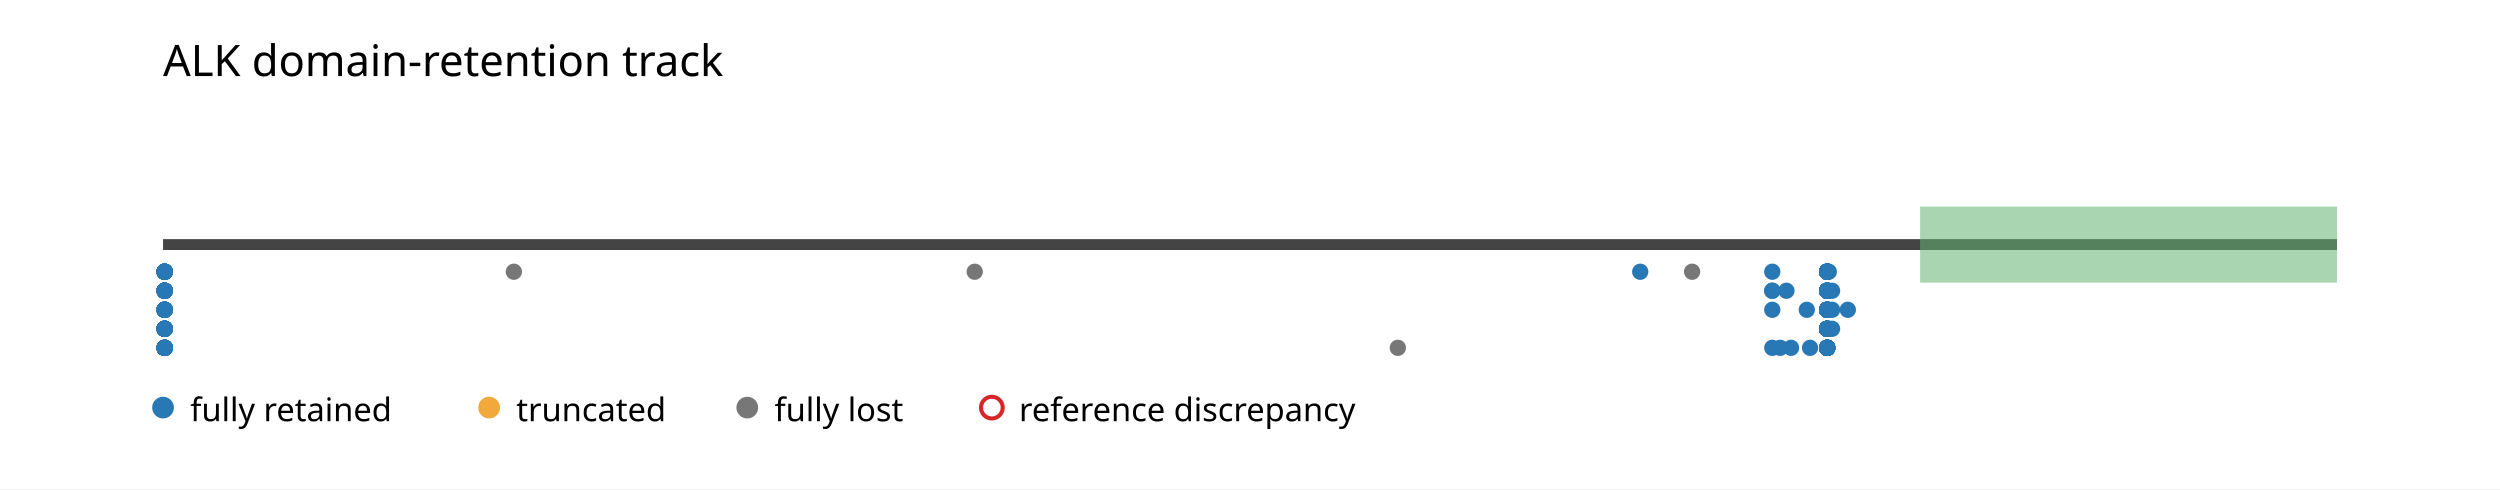
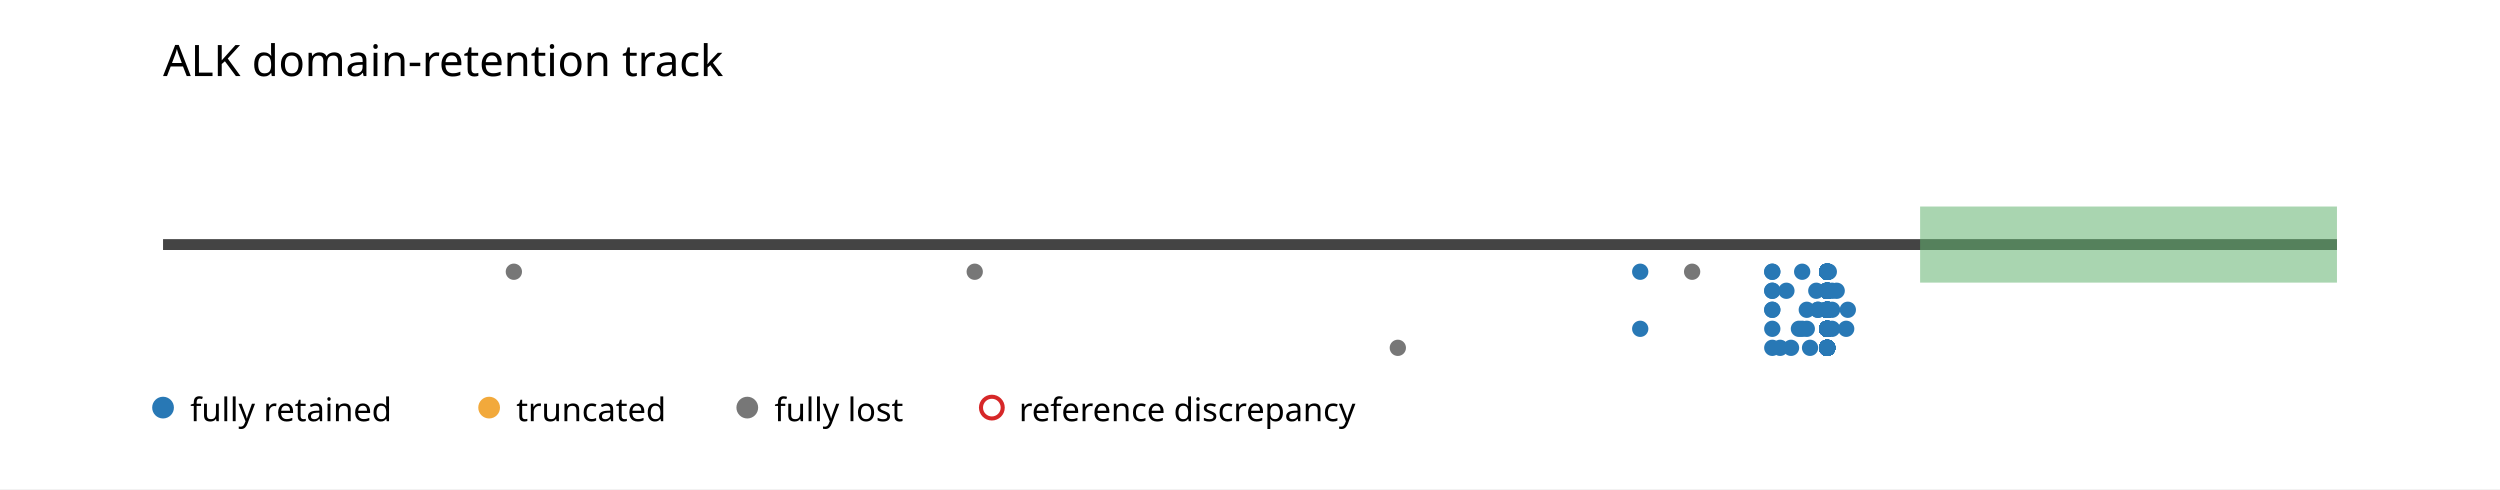
<svg xmlns="http://www.w3.org/2000/svg" width="920" height="180" viewBox="0 0 920 180">
  <rect width="920" height="180" fill="white" />
  <text x="60" y="28" font-family="sans-serif" font-size="16">ALK domain-retention track</text>
  <line x1="60" y1="90" x2="860" y2="90" stroke="#444" stroke-width="4" />
  <rect x="706.6" y="76" width="153.4" height="28" fill="#62b36f" opacity="0.55" />
  <circle cx="358.7" cy="100" r="3" fill="#777777" stroke="none" stroke-width="0" />
  <circle cx="672.4" cy="107" r="3" fill="#2878b5" stroke="none" stroke-width="0" />
  <circle cx="672.4" cy="114" r="3" fill="#777777" stroke="none" stroke-width="0" />
  <circle cx="672.4" cy="121" r="3" fill="#2878b5" stroke="none" stroke-width="0" />
  <circle cx="672.4" cy="128" r="3" fill="#2878b5" stroke="none" stroke-width="0" />
  <circle cx="672.4" cy="100" r="3" fill="#2878b5" stroke="none" stroke-width="0" />
  <circle cx="672.4" cy="107" r="3" fill="#2878b5" stroke="none" stroke-width="0" />
  <circle cx="672.4" cy="114" r="3" fill="#2878b5" stroke="none" stroke-width="0" />
  <circle cx="672.4" cy="121" r="3" fill="#2878b5" stroke="none" stroke-width="0" />
  <circle cx="672.4" cy="128" r="3" fill="#2878b5" stroke="none" stroke-width="0" />
  <circle cx="672.4" cy="100" r="3" fill="#2878b5" stroke="none" stroke-width="0" />
  <circle cx="672.4" cy="107" r="3" fill="#2878b5" stroke="none" stroke-width="0" />
  <circle cx="672.4" cy="114" r="3" fill="#2878b5" stroke="none" stroke-width="0" />
  <circle cx="672.4" cy="121" r="3" fill="#2878b5" stroke="none" stroke-width="0" />
  <circle cx="672.4" cy="128" r="3" fill="#777777" stroke="none" stroke-width="0" />
  <circle cx="672.4" cy="100" r="3" fill="#2878b5" stroke="none" stroke-width="0" />
  <circle cx="672.4" cy="107" r="3" fill="#2878b5" stroke="none" stroke-width="0" />
  <circle cx="672.4" cy="114" r="3" fill="#2878b5" stroke="none" stroke-width="0" />
  <circle cx="672.4" cy="121" r="3" fill="#2878b5" stroke="none" stroke-width="0" />
  <circle cx="672.4" cy="128" r="3" fill="#2878b5" stroke="none" stroke-width="0" />
  <circle cx="672.4" cy="100" r="3" fill="#2878b5" stroke="none" stroke-width="0" />
  <circle cx="672.4" cy="107" r="3" fill="#2878b5" stroke="none" stroke-width="0" />
  <circle cx="672.4" cy="114" r="3" fill="#2878b5" stroke="none" stroke-width="0" />
  <circle cx="672.4" cy="121" r="3" fill="#2878b5" stroke="none" stroke-width="0" />
  <circle cx="672.4" cy="128" r="3" fill="#2878b5" stroke="none" stroke-width="0" />
  <circle cx="672.4" cy="100" r="3" fill="#2878b5" stroke="none" stroke-width="0" />
  <circle cx="672.4" cy="107" r="3" fill="#2878b5" stroke="none" stroke-width="0" />
  <circle cx="672.4" cy="114" r="3" fill="#2878b5" stroke="none" stroke-width="0" />
  <circle cx="672.4" cy="121" r="3" fill="#2878b5" stroke="none" stroke-width="0" />
  <circle cx="672.4" cy="128" r="3" fill="#2878b5" stroke="none" stroke-width="0" />
  <circle cx="672.4" cy="100" r="3" fill="#2878b5" stroke="none" stroke-width="0" />
  <circle cx="672.4" cy="107" r="3" fill="#2878b5" stroke="none" stroke-width="0" />
  <circle cx="672.4" cy="114" r="3" fill="#2878b5" stroke="none" stroke-width="0" />
  <circle cx="672.4" cy="121" r="3" fill="#2878b5" stroke="none" stroke-width="0" />
  <circle cx="672.4" cy="128" r="3" fill="#2878b5" stroke="none" stroke-width="0" />
  <circle cx="672.4" cy="100" r="3" fill="#2878b5" stroke="none" stroke-width="0" />
  <circle cx="672.4" cy="107" r="3" fill="#2878b5" stroke="none" stroke-width="0" />
  <circle cx="672.4" cy="114" r="3" fill="#2878b5" stroke="none" stroke-width="0" />
  <circle cx="672.4" cy="121" r="3" fill="#2878b5" stroke="none" stroke-width="0" />
  <circle cx="672.4" cy="128" r="3" fill="#2878b5" stroke="none" stroke-width="0" />
  <circle cx="672.4" cy="100" r="3" fill="#2878b5" stroke="none" stroke-width="0" />
  <circle cx="672.4" cy="107" r="3" fill="#2878b5" stroke="none" stroke-width="0" />
  <circle cx="672.4" cy="114" r="3" fill="#2878b5" stroke="none" stroke-width="0" />
  <circle cx="672.4" cy="121" r="3" fill="#2878b5" stroke="none" stroke-width="0" />
  <circle cx="672.4" cy="128" r="3" fill="#2878b5" stroke="none" stroke-width="0" />
  <circle cx="672.4" cy="100" r="3" fill="#2878b5" stroke="none" stroke-width="0" />
  <circle cx="672.4" cy="107" r="3" fill="#2878b5" stroke="none" stroke-width="0" />
  <circle cx="672.4" cy="114" r="3" fill="#2878b5" stroke="none" stroke-width="0" />
  <circle cx="672.4" cy="121" r="3" fill="#2878b5" stroke="none" stroke-width="0" />
  <circle cx="672.4" cy="128" r="3" fill="#2878b5" stroke="none" stroke-width="0" />
  <circle cx="672.4" cy="100" r="3" fill="#2878b5" stroke="none" stroke-width="0" />
  <circle cx="672.4" cy="107" r="3" fill="#2878b5" stroke="none" stroke-width="0" />
  <circle cx="672.4" cy="114" r="3" fill="#2878b5" stroke="none" stroke-width="0" />
  <circle cx="672.4" cy="121" r="3" fill="#2878b5" stroke="none" stroke-width="0" />
  <circle cx="672.4" cy="128" r="3" fill="#2878b5" stroke="none" stroke-width="0" />
  <circle cx="672.4" cy="100" r="3" fill="#2878b5" stroke="none" stroke-width="0" />
  <circle cx="672.4" cy="107" r="3" fill="#2878b5" stroke="none" stroke-width="0" />
  <circle cx="672.4" cy="114" r="3" fill="#2878b5" stroke="none" stroke-width="0" />
  <circle cx="672.4" cy="121" r="3" fill="#2878b5" stroke="none" stroke-width="0" />
  <circle cx="672.4" cy="128" r="3" fill="#2878b5" stroke="none" stroke-width="0" />
  <circle cx="672.4" cy="100" r="3" fill="#2878b5" stroke="none" stroke-width="0" />
  <circle cx="672.4" cy="107" r="3" fill="#2878b5" stroke="none" stroke-width="0" />
  <circle cx="672.4" cy="114" r="3" fill="#2878b5" stroke="none" stroke-width="0" />
  <circle cx="672.4" cy="121" r="3" fill="#2878b5" stroke="none" stroke-width="0" />
  <circle cx="672.4" cy="128" r="3" fill="#2878b5" stroke="none" stroke-width="0" />
  <circle cx="672.4" cy="100" r="3" fill="#2878b5" stroke="none" stroke-width="0" />
  <circle cx="672.4" cy="107" r="3" fill="#2878b5" stroke="none" stroke-width="0" />
  <circle cx="672.4" cy="114" r="3" fill="#2878b5" stroke="none" stroke-width="0" />
  <circle cx="672.4" cy="121" r="3" fill="#2878b5" stroke="none" stroke-width="0" />
  <circle cx="655.1" cy="128" r="3" fill="#2878b5" stroke="none" stroke-width="0" />
  <circle cx="672.4" cy="100" r="3" fill="#2878b5" stroke="none" stroke-width="0" />
  <circle cx="657.4" cy="107" r="3" fill="#2878b5" stroke="none" stroke-width="0" />
  <circle cx="672.4" cy="114" r="3" fill="#2878b5" stroke="none" stroke-width="0" />
  <circle cx="672.4" cy="121" r="3" fill="#2878b5" stroke="none" stroke-width="0" />
  <circle cx="672.4" cy="128" r="3" fill="#2878b5" stroke="none" stroke-width="0" />
  <circle cx="672.4" cy="100" r="3" fill="#2878b5" stroke="none" stroke-width="0" />
  <circle cx="672.4" cy="107" r="3" fill="#2878b5" stroke="none" stroke-width="0" />
  <circle cx="672.4" cy="114" r="3" fill="#2878b5" stroke="none" stroke-width="0" />
  <circle cx="672.4" cy="121" r="3" fill="#2878b5" stroke="none" stroke-width="0" />
  <circle cx="672.4" cy="128" r="3" fill="#2878b5" stroke="none" stroke-width="0" />
  <circle cx="672.4" cy="100" r="3" fill="#2878b5" stroke="none" stroke-width="0" />
  <circle cx="672.4" cy="107" r="3" fill="#2878b5" stroke="none" stroke-width="0" />
  <circle cx="672.4" cy="114" r="3" fill="#2878b5" stroke="none" stroke-width="0" />
  <circle cx="672.4" cy="121" r="3" fill="#2878b5" stroke="none" stroke-width="0" />
  <circle cx="672.4" cy="128" r="3" fill="#2878b5" stroke="none" stroke-width="0" />
  <circle cx="672.4" cy="100" r="3" fill="#2878b5" stroke="none" stroke-width="0" />
  <circle cx="672.4" cy="107" r="3" fill="#2878b5" stroke="none" stroke-width="0" />
  <circle cx="664.9" cy="114" r="3" fill="#2878b5" stroke="none" stroke-width="0" />
  <circle cx="672.4" cy="121" r="3" fill="#2878b5" stroke="none" stroke-width="0" />
  <circle cx="672.4" cy="128" r="3" fill="#2878b5" stroke="none" stroke-width="0" />
  <circle cx="672.4" cy="100" r="3" fill="#2878b5" stroke="none" stroke-width="0" />
  <circle cx="672.4" cy="107" r="3" fill="#2878b5" stroke="none" stroke-width="0" />
  <circle cx="672.4" cy="114" r="3" fill="#2878b5" stroke="none" stroke-width="0" />
  <circle cx="672.4" cy="121" r="3" fill="#2878b5" stroke="none" stroke-width="0" />
  <circle cx="672.4" cy="128" r="3" fill="#2878b5" stroke="none" stroke-width="0" />
  <circle cx="672.4" cy="100" r="3" fill="#2878b5" stroke="none" stroke-width="0" />
  <circle cx="672.4" cy="107" r="3" fill="#2878b5" stroke="none" stroke-width="0" />
  <circle cx="672.4" cy="114" r="3" fill="#2878b5" stroke="none" stroke-width="0" />
  <circle cx="672.4" cy="121" r="3" fill="#777777" stroke="none" stroke-width="0" />
  <circle cx="672.4" cy="128" r="3" fill="#2878b5" stroke="none" stroke-width="0" />
  <circle cx="672.4" cy="100" r="3" fill="#2878b5" stroke="none" stroke-width="0" />
  <circle cx="672.4" cy="107" r="3" fill="#2878b5" stroke="none" stroke-width="0" />
  <circle cx="672.4" cy="114" r="3" fill="#2878b5" stroke="none" stroke-width="0" />
  <circle cx="672.4" cy="121" r="3" fill="#2878b5" stroke="none" stroke-width="0" />
  <circle cx="672.4" cy="128" r="3" fill="#2878b5" stroke="none" stroke-width="0" />
  <circle cx="672.4" cy="100" r="3" fill="#2878b5" stroke="none" stroke-width="0" />
  <circle cx="652.2" cy="107" r="3" fill="#2878b5" stroke="none" stroke-width="0" />
  <circle cx="672.4" cy="114" r="3" fill="#2878b5" stroke="none" stroke-width="0" />
  <circle cx="672.4" cy="121" r="3" fill="#2878b5" stroke="none" stroke-width="0" />
  <circle cx="672.4" cy="128" r="3" fill="#2878b5" stroke="none" stroke-width="0" />
  <circle cx="672.4" cy="100" r="3" fill="#2878b5" stroke="none" stroke-width="0" />
  <circle cx="672.4" cy="107" r="3" fill="#2878b5" stroke="none" stroke-width="0" />
  <circle cx="680.0" cy="114" r="3" fill="#2878b5" stroke="none" stroke-width="0" />
  <circle cx="672.4" cy="121" r="3" fill="#2878b5" stroke="none" stroke-width="0" />
  <circle cx="672.4" cy="128" r="3" fill="#2878b5" stroke="none" stroke-width="0" />
  <circle cx="673.0" cy="100" r="3" fill="#2878b5" stroke="none" stroke-width="0" />
  <circle cx="672.4" cy="107" r="3" fill="#777777" stroke="none" stroke-width="0" />
  <circle cx="672.4" cy="114" r="3" fill="#2878b5" stroke="none" stroke-width="0" />
  <circle cx="672.4" cy="121" r="3" fill="#2878b5" stroke="none" stroke-width="0" />
  <circle cx="672.4" cy="128" r="3" fill="#2878b5" stroke="none" stroke-width="0" />
  <circle cx="672.4" cy="100" r="3" fill="#2878b5" stroke="none" stroke-width="0" />
  <circle cx="672.4" cy="107" r="3" fill="#2878b5" stroke="none" stroke-width="0" />
  <circle cx="672.4" cy="114" r="3" fill="#2878b5" stroke="none" stroke-width="0" />
  <circle cx="672.4" cy="121" r="3" fill="#2878b5" stroke="none" stroke-width="0" />
  <circle cx="666.1" cy="128" r="3" fill="#2878b5" stroke="none" stroke-width="0" />
  <circle cx="672.4" cy="100" r="3" fill="#2878b5" stroke="none" stroke-width="0" />
  <circle cx="672.4" cy="107" r="3" fill="#2878b5" stroke="none" stroke-width="0" />
  <circle cx="672.4" cy="114" r="3" fill="#2878b5" stroke="none" stroke-width="0" />
  <circle cx="672.4" cy="121" r="3" fill="#2878b5" stroke="none" stroke-width="0" />
  <circle cx="514.4" cy="128" r="3" fill="#777777" stroke="none" stroke-width="0" />
  <circle cx="622.7" cy="100" r="3" fill="#777777" stroke="none" stroke-width="0" />
  <circle cx="672.4" cy="107" r="3" fill="#2878b5" stroke="none" stroke-width="0" />
  <circle cx="672.4" cy="114" r="3" fill="#2878b5" stroke="none" stroke-width="0" />
  <circle cx="672.4" cy="121" r="3" fill="#777777" stroke="none" stroke-width="0" />
  <circle cx="672.4" cy="128" r="3" fill="#2878b5" stroke="none" stroke-width="0" />
  <circle cx="672.4" cy="100" r="3" fill="#2878b5" stroke="none" stroke-width="0" />
  <circle cx="672.4" cy="107" r="3" fill="#2878b5" stroke="none" stroke-width="0" />
  <circle cx="672.4" cy="114" r="3" fill="#2878b5" stroke="none" stroke-width="0" />
  <circle cx="672.4" cy="121" r="3" fill="#2878b5" stroke="none" stroke-width="0" />
  <circle cx="672.4" cy="128" r="3" fill="#777777" stroke="none" stroke-width="0" />
  <circle cx="189.1" cy="100" r="3" fill="#777777" stroke="none" stroke-width="0" />
  <circle cx="652.2" cy="107" r="3" fill="#2878b5" stroke="none" stroke-width="0" />
  <circle cx="652.2" cy="114" r="3" fill="#2878b5" stroke="none" stroke-width="0" />
  <circle cx="672.4" cy="121" r="3" fill="#2878b5" stroke="none" stroke-width="0" />
  <circle cx="672.4" cy="128" r="3" fill="#2878b5" stroke="none" stroke-width="0" />
  <circle cx="603.6" cy="100" r="3" fill="#2878b5" stroke="none" stroke-width="0" />
-   <circle cx="60.6" cy="107" r="3" fill="#2878b5" stroke="none" stroke-width="0" />
-   <circle cx="60.6" cy="114" r="3" fill="#2878b5" stroke="none" stroke-width="0" />
-   <circle cx="60.6" cy="121" r="3" fill="#2878b5" stroke="none" stroke-width="0" />
-   <circle cx="60.6" cy="128" r="3" fill="#2878b5" stroke="none" stroke-width="0" />
-   <circle cx="60.6" cy="100" r="3" fill="#2878b5" stroke="none" stroke-width="0" />
-   <circle cx="60.6" cy="107" r="3" fill="#2878b5" stroke="none" stroke-width="0" />
-   <circle cx="60.6" cy="114" r="3" fill="#2878b5" stroke="none" stroke-width="0" />
-   <circle cx="60.6" cy="121" r="3" fill="#2878b5" stroke="none" stroke-width="0" />
-   <circle cx="60.6" cy="128" r="3" fill="#2878b5" stroke="none" stroke-width="0" />
-   <circle cx="60.6" cy="100" r="3" fill="#2878b5" stroke="none" stroke-width="0" />
-   <circle cx="60.6" cy="107" r="3" fill="#2878b5" stroke="none" stroke-width="0" />
-   <circle cx="60.6" cy="114" r="3" fill="#2878b5" stroke="none" stroke-width="0" />
-   <circle cx="60.6" cy="121" r="3" fill="#2878b5" stroke="none" stroke-width="0" />
-   <circle cx="60.6" cy="128" r="3" fill="#2878b5" stroke="none" stroke-width="0" />
-   <circle cx="60.6" cy="100" r="3" fill="#2878b5" stroke="none" stroke-width="0" />
-   <circle cx="60.6" cy="107" r="3" fill="#2878b5" stroke="none" stroke-width="0" />
-   <circle cx="60.6" cy="114" r="3" fill="#2878b5" stroke="none" stroke-width="0" />
-   <circle cx="60.6" cy="121" r="3" fill="#2878b5" stroke="none" stroke-width="0" />
-   <circle cx="60.6" cy="128" r="3" fill="#2878b5" stroke="none" stroke-width="0" />
-   <circle cx="60.6" cy="100" r="3" fill="#2878b5" stroke="none" stroke-width="0" />
-   <circle cx="60.6" cy="107" r="3" fill="#2878b5" stroke="none" stroke-width="0" />
-   <circle cx="60.6" cy="114" r="3" fill="#2878b5" stroke="none" stroke-width="0" />
-   <circle cx="60.6" cy="121" r="3" fill="#2878b5" stroke="none" stroke-width="0" />
-   <circle cx="60.6" cy="128" r="3" fill="#2878b5" stroke="none" stroke-width="0" />
-   <circle cx="60.6" cy="100" r="3" fill="#2878b5" stroke="none" stroke-width="0" />
-   <circle cx="60.6" cy="107" r="3" fill="#2878b5" stroke="none" stroke-width="0" />
-   <circle cx="60.6" cy="114" r="3" fill="#2878b5" stroke="none" stroke-width="0" />
-   <circle cx="60.6" cy="121" r="3" fill="#2878b5" stroke="none" stroke-width="0" />
-   <circle cx="60.6" cy="128" r="3" fill="#2878b5" stroke="none" stroke-width="0" />
-   <circle cx="60.6" cy="100" r="3" fill="#2878b5" stroke="none" stroke-width="0" />
-   <circle cx="60.6" cy="107" r="3" fill="#2878b5" stroke="none" stroke-width="0" />
-   <circle cx="60.6" cy="114" r="3" fill="#2878b5" stroke="none" stroke-width="0" />
-   <circle cx="60.6" cy="121" r="3" fill="#2878b5" stroke="none" stroke-width="0" />
-   <circle cx="60.6" cy="128" r="3" fill="#2878b5" stroke="none" stroke-width="0" />
-   <circle cx="60.6" cy="100" r="3" fill="#2878b5" stroke="none" stroke-width="0" />
-   <circle cx="60.6" cy="107" r="3" fill="#2878b5" stroke="none" stroke-width="0" />
-   <circle cx="60.6" cy="114" r="3" fill="#2878b5" stroke="none" stroke-width="0" />
-   <circle cx="60.6" cy="121" r="3" fill="#2878b5" stroke="none" stroke-width="0" />
-   <circle cx="60.6" cy="128" r="3" fill="#2878b5" stroke="none" stroke-width="0" />
-   <circle cx="60.6" cy="100" r="3" fill="#2878b5" stroke="none" stroke-width="0" />
-   <circle cx="60.6" cy="107" r="3" fill="#2878b5" stroke="none" stroke-width="0" />
-   <circle cx="60.6" cy="114" r="3" fill="#2878b5" stroke="none" stroke-width="0" />
-   <circle cx="60.6" cy="121" r="3" fill="#2878b5" stroke="none" stroke-width="0" />
-   <circle cx="60.6" cy="128" r="3" fill="#2878b5" stroke="none" stroke-width="0" />
-   <circle cx="60.6" cy="100" r="3" fill="#2878b5" stroke="none" stroke-width="0" />
-   <circle cx="60.6" cy="107" r="3" fill="#2878b5" stroke="none" stroke-width="0" />
-   <circle cx="60.6" cy="114" r="3" fill="#2878b5" stroke="none" stroke-width="0" />
-   <circle cx="60.6" cy="121" r="3" fill="#2878b5" stroke="none" stroke-width="0" />
-   <circle cx="60.6" cy="128" r="3" fill="#2878b5" stroke="none" stroke-width="0" />
-   <circle cx="60.6" cy="100" r="3" fill="#2878b5" stroke="none" stroke-width="0" />
-   <circle cx="60.6" cy="107" r="3" fill="#2878b5" stroke="none" stroke-width="0" />
-   <circle cx="60.6" cy="114" r="3" fill="#2878b5" stroke="none" stroke-width="0" />
-   <circle cx="60.6" cy="121" r="3" fill="#2878b5" stroke="none" stroke-width="0" />
-   <circle cx="60.6" cy="128" r="3" fill="#2878b5" stroke="none" stroke-width="0" />
-   <circle cx="60.6" cy="100" r="3" fill="#2878b5" stroke="none" stroke-width="0" />
-   <circle cx="60.6" cy="107" r="3" fill="#2878b5" stroke="none" stroke-width="0" />
-   <circle cx="60.6" cy="114" r="3" fill="#2878b5" stroke="none" stroke-width="0" />
-   <circle cx="60.6" cy="121" r="3" fill="#2878b5" stroke="none" stroke-width="0" />
-   <circle cx="60.6" cy="128" r="3" fill="#2878b5" stroke="none" stroke-width="0" />
-   <circle cx="60.6" cy="100" r="3" fill="#2878b5" stroke="none" stroke-width="0" />
-   <circle cx="60.6" cy="107" r="3" fill="#2878b5" stroke="none" stroke-width="0" />
-   <circle cx="60.6" cy="114" r="3" fill="#2878b5" stroke="none" stroke-width="0" />
-   <circle cx="60.6" cy="121" r="3" fill="#2878b5" stroke="none" stroke-width="0" />
-   <circle cx="60.6" cy="128" r="3" fill="#2878b5" stroke="none" stroke-width="0" />
-   <circle cx="60.6" cy="100" r="3" fill="#2878b5" stroke="none" stroke-width="0" />
-   <circle cx="60.6" cy="107" r="3" fill="#2878b5" stroke="none" stroke-width="0" />
-   <circle cx="60.6" cy="114" r="3" fill="#2878b5" stroke="none" stroke-width="0" />
-   <circle cx="60.6" cy="121" r="3" fill="#2878b5" stroke="none" stroke-width="0" />
-   <circle cx="60.6" cy="128" r="3" fill="#2878b5" stroke="none" stroke-width="0" />
-   <circle cx="60.6" cy="100" r="3" fill="#2878b5" stroke="none" stroke-width="0" />
-   <circle cx="60.6" cy="107" r="3" fill="#2878b5" stroke="none" stroke-width="0" />
-   <circle cx="60.6" cy="114" r="3" fill="#2878b5" stroke="none" stroke-width="0" />
-   <circle cx="60.6" cy="121" r="3" fill="#2878b5" stroke="none" stroke-width="0" />
-   <circle cx="60.6" cy="128" r="3" fill="#2878b5" stroke="none" stroke-width="0" />
-   <circle cx="60.6" cy="100" r="3" fill="#2878b5" stroke="none" stroke-width="0" />
-   <circle cx="60.6" cy="107" r="3" fill="#2878b5" stroke="none" stroke-width="0" />
-   <circle cx="60.6" cy="114" r="3" fill="#2878b5" stroke="none" stroke-width="0" />
-   <circle cx="60.6" cy="121" r="3" fill="#2878b5" stroke="none" stroke-width="0" />
-   <circle cx="60.6" cy="128" r="3" fill="#2878b5" stroke="none" stroke-width="0" />
-   <circle cx="60.6" cy="100" r="3" fill="#2878b5" stroke="none" stroke-width="0" />
-   <circle cx="60.6" cy="107" r="3" fill="#2878b5" stroke="none" stroke-width="0" />
-   <circle cx="60.6" cy="114" r="3" fill="#2878b5" stroke="none" stroke-width="0" />
-   <circle cx="60.6" cy="121" r="3" fill="#2878b5" stroke="none" stroke-width="0" />
-   <circle cx="60.6" cy="128" r="3" fill="#2878b5" stroke="none" stroke-width="0" />
-   <circle cx="60.6" cy="100" r="3" fill="#2878b5" stroke="none" stroke-width="0" />
-   <circle cx="60.6" cy="107" r="3" fill="#2878b5" stroke="none" stroke-width="0" />
-   <circle cx="60.6" cy="114" r="3" fill="#2878b5" stroke="none" stroke-width="0" />
-   <circle cx="60.6" cy="121" r="3" fill="#2878b5" stroke="none" stroke-width="0" />
-   <circle cx="60.6" cy="128" r="3" fill="#2878b5" stroke="none" stroke-width="0" />
-   <circle cx="60.6" cy="100" r="3" fill="#2878b5" stroke="none" stroke-width="0" />
-   <circle cx="60.6" cy="107" r="3" fill="#2878b5" stroke="none" stroke-width="0" />
-   <circle cx="60.6" cy="114" r="3" fill="#2878b5" stroke="none" stroke-width="0" />
-   <circle cx="60.6" cy="121" r="3" fill="#2878b5" stroke="none" stroke-width="0" />
-   <circle cx="60.6" cy="128" r="3" fill="#2878b5" stroke="none" stroke-width="0" />
-   <circle cx="60.6" cy="100" r="3" fill="#2878b5" stroke="none" stroke-width="0" />
-   <circle cx="60.6" cy="107" r="3" fill="#2878b5" stroke="none" stroke-width="0" />
-   <circle cx="60.6" cy="114" r="3" fill="#2878b5" stroke="none" stroke-width="0" />
+   <circle cx="672.4" cy="107" r="3" fill="#2878b5" stroke="none" stroke-width="0" />
+   <circle cx="672.4" cy="114" r="3" fill="#2878b5" stroke="none" stroke-width="0" />
+   <circle cx="672.4" cy="121" r="3" fill="#2878b5" stroke="none" stroke-width="0" />
+   <circle cx="672.4" cy="128" r="3" fill="#2878b5" stroke="none" stroke-width="0" />
+   <circle cx="672.4" cy="100" r="3" fill="#2878b5" stroke="none" stroke-width="0" />
+   <circle cx="672.4" cy="107" r="3" fill="#2878b5" stroke="none" stroke-width="0" />
+   <circle cx="672.4" cy="114" r="3" fill="#2878b5" stroke="none" stroke-width="0" />
+   <circle cx="672.4" cy="121" r="3" fill="#2878b5" stroke="none" stroke-width="0" />
+   <circle cx="672.4" cy="128" r="3" fill="#2878b5" stroke="none" stroke-width="0" />
+   <circle cx="672.4" cy="100" r="3" fill="#2878b5" stroke="none" stroke-width="0" />
+   <circle cx="672.4" cy="107" r="3" fill="#2878b5" stroke="none" stroke-width="0" />
+   <circle cx="672.4" cy="114" r="3" fill="#2878b5" stroke="none" stroke-width="0" />
+   <circle cx="652.2" cy="121" r="3" fill="#2878b5" stroke="none" stroke-width="0" />
+   <circle cx="672.4" cy="128" r="3" fill="#2878b5" stroke="none" stroke-width="0" />
+   <circle cx="672.4" cy="100" r="3" fill="#2878b5" stroke="none" stroke-width="0" />
+   <circle cx="672.4" cy="107" r="3" fill="#2878b5" stroke="none" stroke-width="0" />
+   <circle cx="672.4" cy="114" r="3" fill="#2878b5" stroke="none" stroke-width="0" />
+   <circle cx="672.4" cy="121" r="3" fill="#2878b5" stroke="none" stroke-width="0" />
+   <circle cx="672.4" cy="128" r="3" fill="#2878b5" stroke="none" stroke-width="0" />
+   <circle cx="672.4" cy="100" r="3" fill="#2878b5" stroke="none" stroke-width="0" />
+   <circle cx="672.4" cy="107" r="3" fill="#2878b5" stroke="none" stroke-width="0" />
+   <circle cx="672.4" cy="114" r="3" fill="#2878b5" stroke="none" stroke-width="0" />
+   <circle cx="672.4" cy="121" r="3" fill="#2878b5" stroke="none" stroke-width="0" />
+   <circle cx="672.4" cy="128" r="3" fill="#2878b5" stroke="none" stroke-width="0" />
+   <circle cx="672.4" cy="100" r="3" fill="#2878b5" stroke="none" stroke-width="0" />
+   <circle cx="672.4" cy="107" r="3" fill="#2878b5" stroke="none" stroke-width="0" />
+   <circle cx="672.4" cy="114" r="3" fill="#2878b5" stroke="none" stroke-width="0" />
+   <circle cx="672.4" cy="121" r="3" fill="#2878b5" stroke="none" stroke-width="0" />
+   <circle cx="672.4" cy="128" r="3" fill="#2878b5" stroke="none" stroke-width="0" />
+   <circle cx="672.4" cy="100" r="3" fill="#2878b5" stroke="none" stroke-width="0" />
+   <circle cx="672.4" cy="107" r="3" fill="#2878b5" stroke="none" stroke-width="0" />
+   <circle cx="672.4" cy="114" r="3" fill="#2878b5" stroke="none" stroke-width="0" />
+   <circle cx="672.4" cy="121" r="3" fill="#2878b5" stroke="none" stroke-width="0" />
+   <circle cx="672.4" cy="128" r="3" fill="#2878b5" stroke="none" stroke-width="0" />
+   <circle cx="672.4" cy="100" r="3" fill="#2878b5" stroke="none" stroke-width="0" />
+   <circle cx="672.4" cy="107" r="3" fill="#2878b5" stroke="none" stroke-width="0" />
+   <circle cx="672.4" cy="114" r="3" fill="#2878b5" stroke="none" stroke-width="0" />
+   <circle cx="672.4" cy="121" r="3" fill="#2878b5" stroke="none" stroke-width="0" />
+   <circle cx="672.4" cy="128" r="3" fill="#2878b5" stroke="none" stroke-width="0" />
+   <circle cx="672.4" cy="100" r="3" fill="#2878b5" stroke="none" stroke-width="0" />
+   <circle cx="672.4" cy="107" r="3" fill="#2878b5" stroke="none" stroke-width="0" />
+   <circle cx="672.4" cy="114" r="3" fill="#2878b5" stroke="none" stroke-width="0" />
+   <circle cx="672.4" cy="121" r="3" fill="#2878b5" stroke="none" stroke-width="0" />
+   <circle cx="672.4" cy="128" r="3" fill="#2878b5" stroke="none" stroke-width="0" />
+   <circle cx="672.4" cy="100" r="3" fill="#2878b5" stroke="none" stroke-width="0" />
+   <circle cx="672.4" cy="107" r="3" fill="#2878b5" stroke="none" stroke-width="0" />
+   <circle cx="672.4" cy="114" r="3" fill="#2878b5" stroke="none" stroke-width="0" />
+   <circle cx="662.0" cy="121" r="3" fill="#2878b5" stroke="none" stroke-width="0" />
+   <circle cx="672.4" cy="128" r="3" fill="#2878b5" stroke="none" stroke-width="0" />
+   <circle cx="672.4" cy="100" r="3" fill="#2878b5" stroke="none" stroke-width="0" />
+   <circle cx="672.4" cy="107" r="3" fill="#2878b5" stroke="none" stroke-width="0" />
+   <circle cx="669.0" cy="114" r="3" fill="#2878b5" stroke="none" stroke-width="0" />
+   <circle cx="672.4" cy="121" r="3" fill="#2878b5" stroke="none" stroke-width="0" />
+   <circle cx="672.4" cy="128" r="3" fill="#2878b5" stroke="none" stroke-width="0" />
+   <circle cx="672.4" cy="100" r="3" fill="#2878b5" stroke="none" stroke-width="0" />
+   <circle cx="672.4" cy="107" r="3" fill="#2878b5" stroke="none" stroke-width="0" />
+   <circle cx="672.4" cy="114" r="3" fill="#2878b5" stroke="none" stroke-width="0" />
+   <circle cx="672.4" cy="121" r="3" fill="#2878b5" stroke="none" stroke-width="0" />
+   <circle cx="672.4" cy="128" r="3" fill="#2878b5" stroke="none" stroke-width="0" />
+   <circle cx="672.4" cy="100" r="3" fill="#2878b5" stroke="none" stroke-width="0" />
+   <circle cx="672.4" cy="107" r="3" fill="#2878b5" stroke="none" stroke-width="0" />
+   <circle cx="672.4" cy="114" r="3" fill="#2878b5" stroke="none" stroke-width="0" />
+   <circle cx="603.6" cy="121" r="3" fill="#2878b5" stroke="none" stroke-width="0" />
+   <circle cx="672.4" cy="128" r="3" fill="#2878b5" stroke="none" stroke-width="0" />
+   <circle cx="672.4" cy="100" r="3" fill="#2878b5" stroke="none" stroke-width="0" />
+   <circle cx="672.4" cy="107" r="3" fill="#2878b5" stroke="none" stroke-width="0" />
+   <circle cx="672.4" cy="114" r="3" fill="#2878b5" stroke="none" stroke-width="0" />
+   <circle cx="672.4" cy="121" r="3" fill="#2878b5" stroke="none" stroke-width="0" />
+   <circle cx="672.4" cy="128" r="3" fill="#2878b5" stroke="none" stroke-width="0" />
+   <circle cx="672.4" cy="100" r="3" fill="#2878b5" stroke="none" stroke-width="0" />
+   <circle cx="672.4" cy="107" r="3" fill="#2878b5" stroke="none" stroke-width="0" />
+   <circle cx="672.4" cy="114" r="3" fill="#2878b5" stroke="none" stroke-width="0" />
+   <circle cx="679.4" cy="121" r="3" fill="#2878b5" stroke="none" stroke-width="0" />
+   <circle cx="672.4" cy="128" r="3" fill="#2878b5" stroke="none" stroke-width="0" />
+   <circle cx="672.4" cy="100" r="3" fill="#2878b5" stroke="none" stroke-width="0" />
+   <circle cx="672.4" cy="107" r="3" fill="#2878b5" stroke="none" stroke-width="0" />
+   <circle cx="672.4" cy="114" r="3" fill="#2878b5" stroke="none" stroke-width="0" />
+   <circle cx="672.4" cy="121" r="3" fill="#2878b5" stroke="none" stroke-width="0" />
+   <circle cx="672.4" cy="128" r="3" fill="#2878b5" stroke="none" stroke-width="0" />
+   <circle cx="672.4" cy="100" r="3" fill="#2878b5" stroke="none" stroke-width="0" />
+   <circle cx="672.4" cy="107" r="3" fill="#2878b5" stroke="none" stroke-width="0" />
+   <circle cx="672.4" cy="114" r="3" fill="#2878b5" stroke="none" stroke-width="0" />
+   <circle cx="663.2" cy="121" r="3" fill="#2878b5" stroke="none" stroke-width="0" />
+   <circle cx="672.4" cy="128" r="3" fill="#2878b5" stroke="none" stroke-width="0" />
+   <circle cx="663.2" cy="100" r="3" fill="#2878b5" stroke="none" stroke-width="0" />
+   <circle cx="672.4" cy="107" r="3" fill="#2878b5" stroke="none" stroke-width="0" />
+   <circle cx="672.4" cy="114" r="3" fill="#2878b5" stroke="none" stroke-width="0" />
+   <circle cx="672.4" cy="121" r="3" fill="#2878b5" stroke="none" stroke-width="0" />
+   <circle cx="672.4" cy="128" r="3" fill="#2878b5" stroke="none" stroke-width="0" />
+   <circle cx="672.4" cy="100" r="3" fill="#2878b5" stroke="none" stroke-width="0" />
+   <circle cx="672.4" cy="107" r="3" fill="#2878b5" stroke="none" stroke-width="0" />
+   <circle cx="672.4" cy="114" r="3" fill="#2878b5" stroke="none" stroke-width="0" />
+   <circle cx="672.4" cy="121" r="3" fill="#2878b5" stroke="none" stroke-width="0" />
+   <circle cx="672.4" cy="128" r="3" fill="#2878b5" stroke="none" stroke-width="0" />
+   <circle cx="672.4" cy="100" r="3" fill="#2878b5" stroke="none" stroke-width="0" />
+   <circle cx="672.4" cy="107" r="3" fill="#2878b5" stroke="none" stroke-width="0" />
+   <circle cx="652.2" cy="114" r="3" fill="#2878b5" stroke="none" stroke-width="0" />
  <circle cx="672.4" cy="121" r="3" fill="#2878b5" stroke="none" stroke-width="0" />
  <circle cx="672.4" cy="128" r="3" fill="#2878b5" stroke="none" stroke-width="0" />
  <circle cx="652.2" cy="100" r="3" fill="#2878b5" stroke="none" stroke-width="0" />
  <circle cx="672.4" cy="107" r="3" fill="#2878b5" stroke="none" stroke-width="0" />
  <circle cx="672.4" cy="114" r="3" fill="#2878b5" stroke="none" stroke-width="0" />
  <circle cx="672.4" cy="121" r="3" fill="#2878b5" stroke="none" stroke-width="0" />
  <circle cx="652.2" cy="128" r="3" fill="#2878b5" stroke="none" stroke-width="0" />
-   <circle cx="60.6" cy="100" r="3" fill="#2878b5" stroke="none" stroke-width="0" />
+   <circle cx="652.2" cy="100" r="3" fill="#2878b5" stroke="none" stroke-width="0" />
  <circle cx="674.2" cy="107" r="3" fill="#2878b5" stroke="none" stroke-width="0" />
  <circle cx="674.2" cy="114" r="3" fill="#2878b5" stroke="none" stroke-width="0" />
  <circle cx="674.2" cy="121" r="3" fill="#2878b5" stroke="none" stroke-width="0" />
  <circle cx="659.1" cy="128" r="3" fill="#2878b5" stroke="none" stroke-width="0" />
  <circle cx="672.4" cy="100" r="3" fill="#2878b5" stroke="none" stroke-width="0" />
-   <circle cx="60.6" cy="107" r="3" fill="#2878b5" stroke="none" stroke-width="0" />
-   <circle cx="60.6" cy="114" r="3" fill="#2878b5" stroke="none" stroke-width="0" />
-   <circle cx="60.6" cy="121" r="3" fill="#2878b5" stroke="none" stroke-width="0" />
-   <circle cx="672.4" cy="128" r="3" fill="#2878b5" stroke="none" stroke-width="0" />
-   <circle cx="672.4" cy="100" r="3" fill="#2878b5" stroke="none" stroke-width="0" />
-   <circle cx="60.6" cy="107" r="3" fill="#2878b5" stroke="none" stroke-width="0" />
-   <circle cx="60.6" cy="114" r="3" fill="#2878b5" stroke="none" stroke-width="0" />
-   <circle cx="60.6" cy="121" r="3" fill="#2878b5" stroke="none" stroke-width="0" />
-   <circle cx="60.6" cy="128" r="3" fill="#2878b5" stroke="none" stroke-width="0" />
+   <circle cx="668.4" cy="107" r="3" fill="#2878b5" stroke="none" stroke-width="0" />
+   <circle cx="669.0" cy="114" r="3" fill="#2878b5" stroke="none" stroke-width="0" />
+   <circle cx="672.4" cy="121" r="3" fill="#2878b5" stroke="none" stroke-width="0" />
+   <circle cx="672.4" cy="128" r="3" fill="#2878b5" stroke="none" stroke-width="0" />
+   <circle cx="672.4" cy="100" r="3" fill="#2878b5" stroke="none" stroke-width="0" />
+   <circle cx="675.9" cy="107" r="3" fill="#2878b5" stroke="none" stroke-width="0" />
+   <circle cx="672.4" cy="114" r="3" fill="#2878b5" stroke="none" stroke-width="0" />
+   <circle cx="664.9" cy="121" r="3" fill="#2878b5" stroke="none" stroke-width="0" />
+   <circle cx="672.4" cy="128" r="3" fill="#2878b5" stroke="none" stroke-width="0" />
  <circle cx="672.4" cy="100" r="3" fill="#2878b5" stroke="none" stroke-width="0" />
  <circle cx="672.4" cy="107" r="3" fill="#2878b5" stroke="none" stroke-width="0" />
  <circle cx="672.4" cy="114" r="3" fill="#2878b5" stroke="none" stroke-width="0" />
  <circle cx="672.4" cy="121" r="3" fill="#2878b5" stroke="none" stroke-width="0" />
  <circle cx="672.4" cy="128" r="3" fill="#2878b5" stroke="none" stroke-width="0" />
  <circle cx="672.4" cy="100" r="3" fill="#2878b5" stroke="none" stroke-width="0" />
  <circle cx="60" cy="150" r="4" fill="#2878b5" />
  <text x="70" y="155" font-family="sans-serif" font-size="12">fully retained</text>
  <circle cx="180" cy="150" r="4" fill="#f2a93b" />
  <text x="190" y="155" font-family="sans-serif" font-size="12">truncated</text>
  <circle cx="275" cy="150" r="4" fill="#777777" />
  <text x="285" y="155" font-family="sans-serif" font-size="12">fully lost</text>
  <circle cx="365" cy="150" r="4" fill="white" stroke="#d62728" stroke-width="1.5" />
  <text x="375" y="155" font-family="sans-serif" font-size="12">reference discrepancy</text>
</svg>
